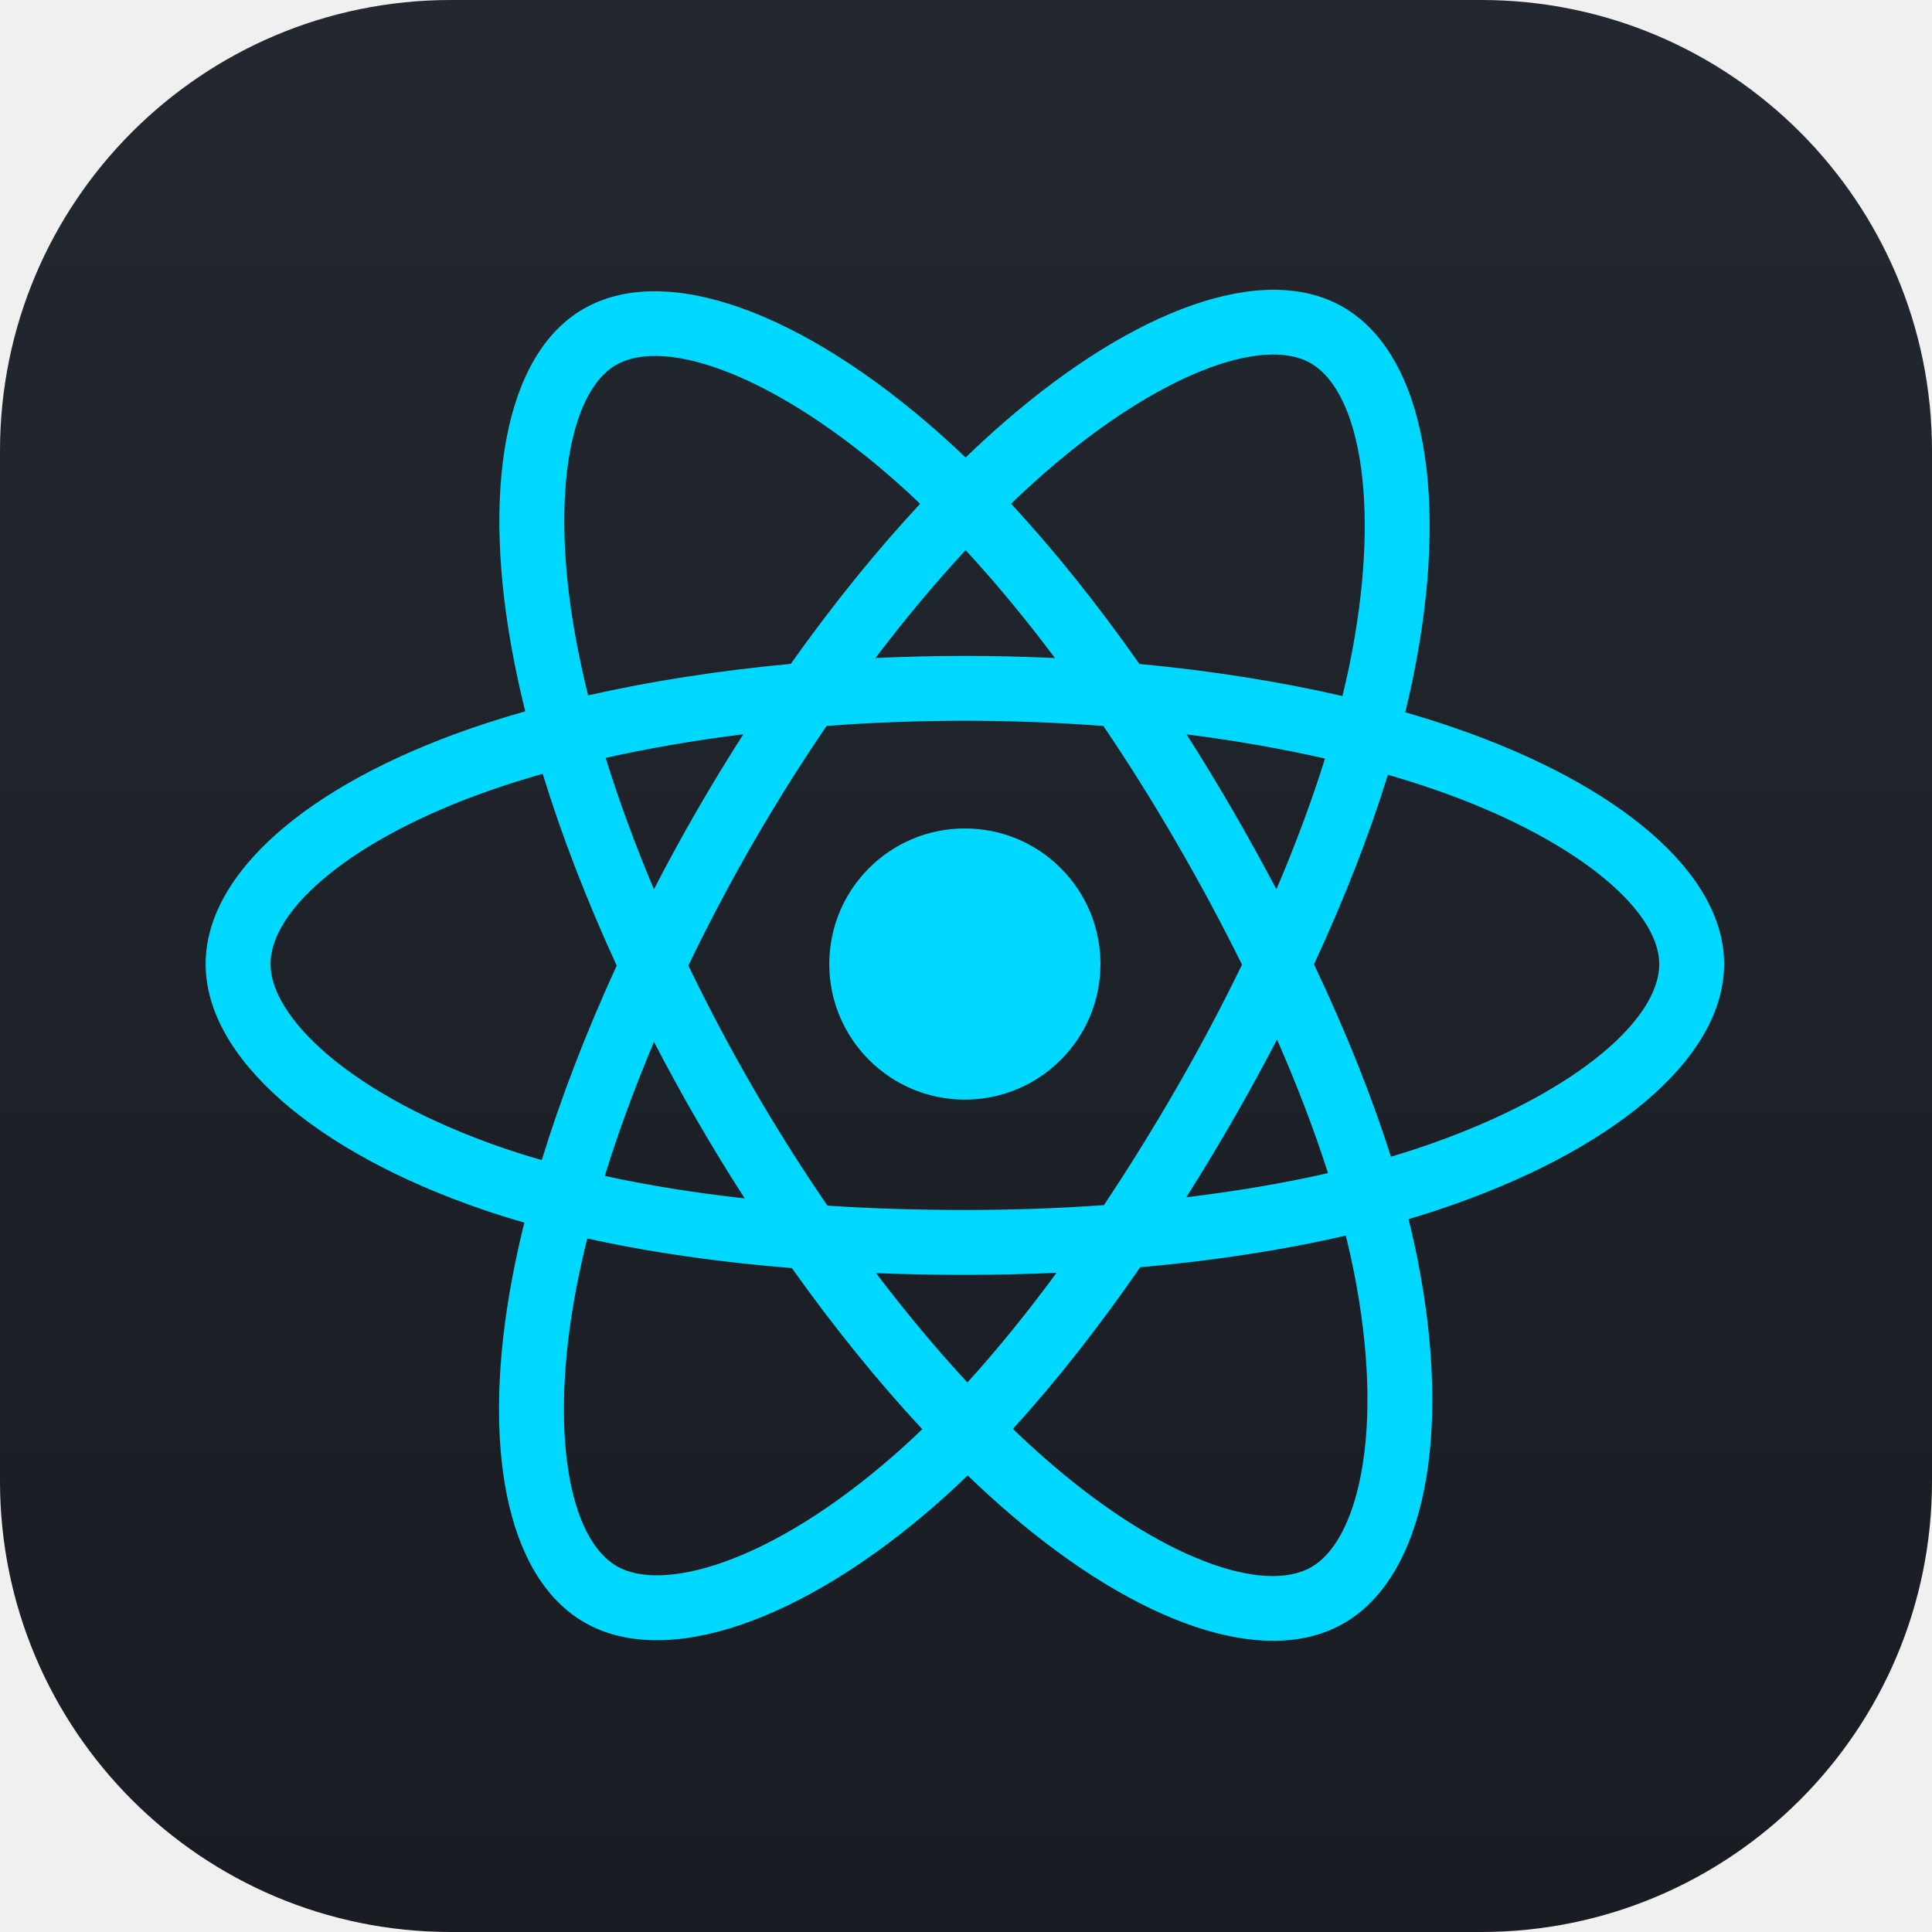
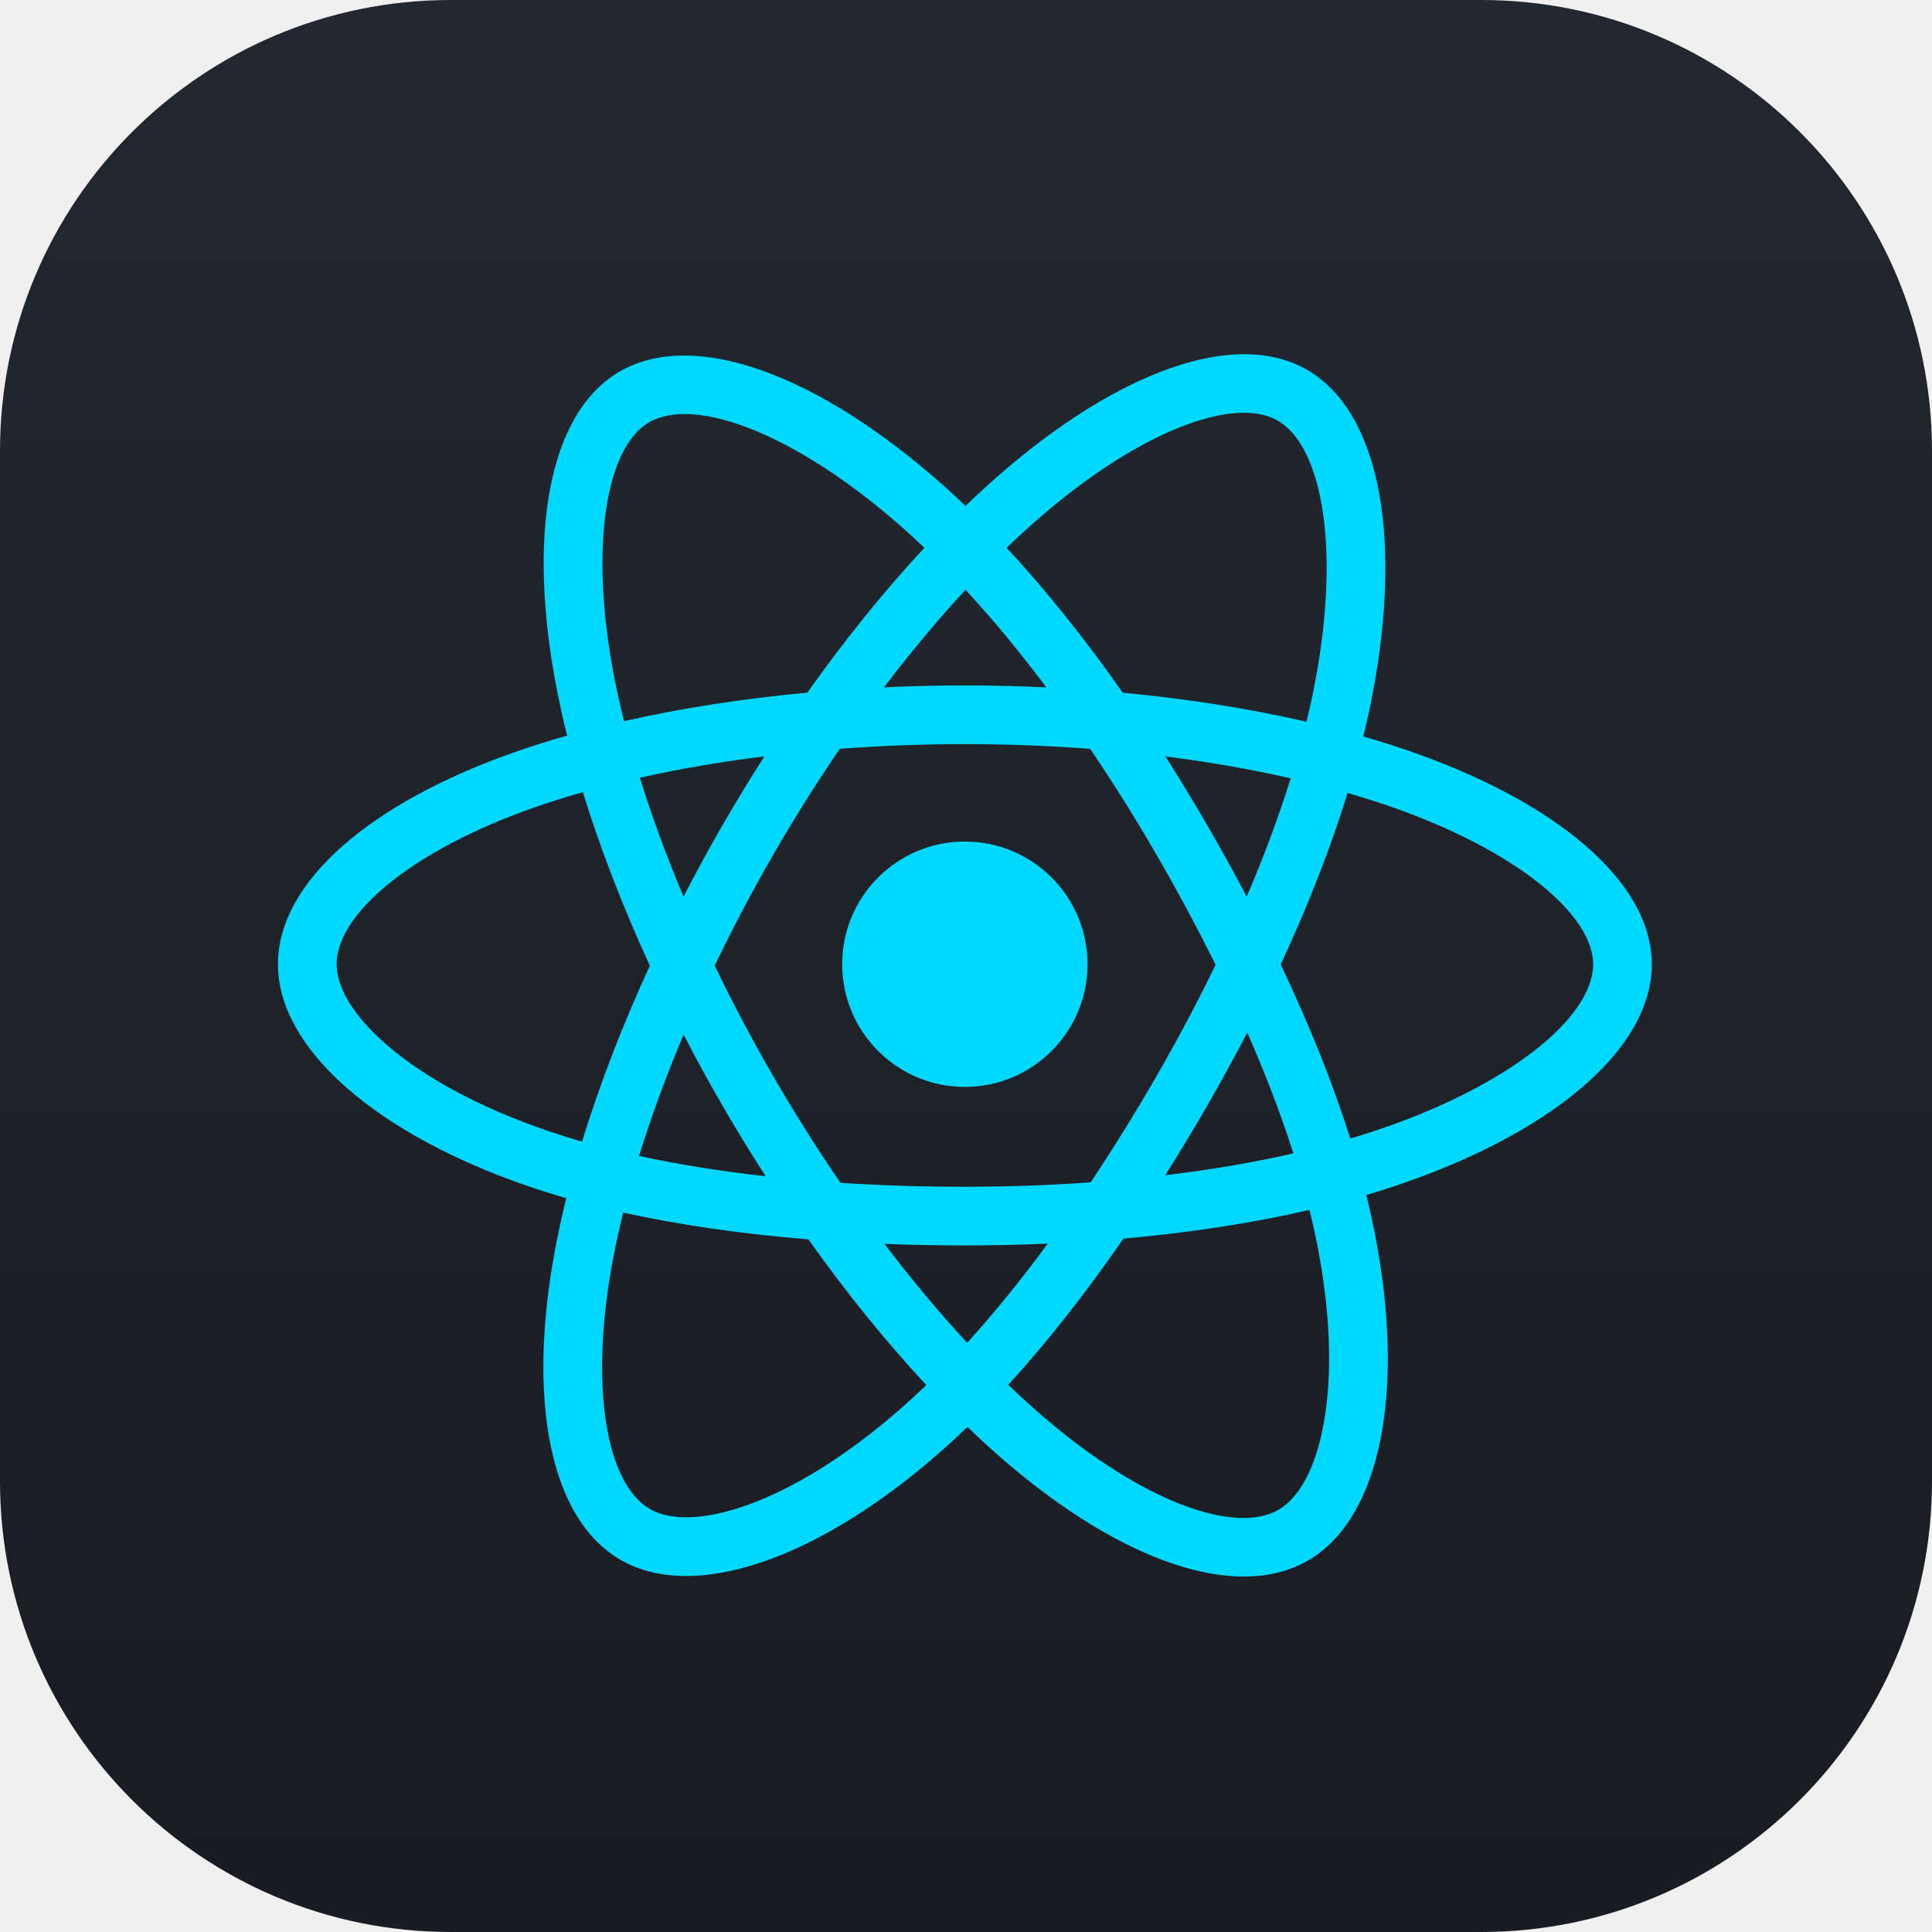
<svg xmlns="http://www.w3.org/2000/svg" width="60" height="60" viewBox="0 0 60 60" fill="none">
  <rect width="60" height="60" rx="14" fill="url(#paint0_linear_707_3326)" />
  <g clip-path="url(#clip0_707_3326)">
-     <path d="M45.159 22.599C44.657 22.427 44.151 22.267 43.641 22.121C43.727 21.771 43.806 21.425 43.876 21.085C45.025 15.507 44.274 11.013 41.708 9.534C39.248 8.115 35.224 9.594 31.161 13.131C30.761 13.48 30.369 13.839 29.987 14.208C29.731 13.963 29.47 13.722 29.205 13.486C24.947 9.705 20.678 8.112 18.115 9.596C15.657 11.018 14.93 15.243 15.964 20.529C16.067 21.053 16.183 21.574 16.312 22.091C15.708 22.263 15.125 22.446 14.567 22.64C9.574 24.381 6.386 27.109 6.386 29.939C6.386 32.861 9.809 35.793 15.009 37.57C15.431 37.714 15.856 37.847 16.284 37.969C16.145 38.526 16.022 39.088 15.914 39.652C14.928 44.847 15.698 48.972 18.149 50.385C20.681 51.846 24.93 50.345 29.068 46.728C29.403 46.434 29.732 46.132 30.052 45.821C30.466 46.221 30.891 46.608 31.327 46.984C35.335 50.433 39.293 51.826 41.742 50.408C44.271 48.944 45.093 44.513 44.026 39.122C43.942 38.699 43.848 38.279 43.743 37.861C44.042 37.773 44.335 37.682 44.62 37.587C50.026 35.796 53.544 32.9 53.544 29.939C53.544 27.099 50.252 24.352 45.159 22.599ZM43.987 35.675C43.729 35.76 43.464 35.843 43.195 35.923C42.598 34.033 41.792 32.024 40.807 29.949C41.747 27.922 42.522 25.939 43.102 24.062C43.584 24.201 44.052 24.349 44.504 24.504C48.867 26.006 51.529 28.227 51.529 29.939C51.529 31.762 48.655 34.128 43.987 35.675ZM42.05 39.513C42.522 41.897 42.589 44.052 42.276 45.737C41.996 47.251 41.431 48.26 40.732 48.664C39.246 49.525 36.068 48.407 32.641 45.457C32.235 45.108 31.84 44.747 31.455 44.376C32.784 42.922 34.112 41.233 35.408 39.357C37.688 39.154 39.841 38.824 41.795 38.372C41.889 38.75 41.974 39.131 42.05 39.513ZM22.463 48.516C21.011 49.029 19.855 49.043 19.156 48.64C17.668 47.782 17.05 44.47 17.893 40.028C17.994 39.503 18.108 38.981 18.238 38.462C20.169 38.89 22.307 39.197 24.592 39.382C25.897 41.218 27.264 42.906 28.641 44.384C28.348 44.667 28.049 44.943 27.742 45.211C25.913 46.81 24.079 47.945 22.463 48.516ZM15.661 35.664C13.361 34.878 11.463 33.856 10.161 32.742C8.991 31.74 8.401 30.746 8.401 29.939C8.401 28.222 10.961 26.031 15.23 24.543C15.749 24.362 16.291 24.192 16.854 24.032C17.444 25.951 18.218 27.958 19.152 29.988C18.206 32.047 17.421 34.086 16.825 36.028C16.434 35.916 16.046 35.795 15.661 35.664ZM17.941 20.142C17.055 15.613 17.643 12.197 19.125 11.339C20.702 10.426 24.191 11.728 27.868 14.993C28.108 15.206 28.343 15.424 28.575 15.646C27.205 17.117 25.852 18.792 24.558 20.617C22.34 20.823 20.217 21.153 18.265 21.595C18.145 21.114 18.037 20.629 17.941 20.142ZM38.283 25.165C37.822 24.369 37.344 23.583 36.849 22.807C38.353 22.997 39.795 23.25 41.149 23.558C40.742 24.861 40.236 26.223 39.64 27.619C39.204 26.792 38.752 25.974 38.283 25.165ZM29.988 17.086C30.917 18.092 31.847 19.216 32.763 20.436C30.906 20.348 29.046 20.348 27.189 20.435C28.105 19.226 29.044 18.104 29.988 17.086ZM21.639 25.179C21.176 25.982 20.732 26.795 20.308 27.618C19.721 26.226 19.219 24.858 18.809 23.537C20.155 23.236 21.59 22.99 23.085 22.803C22.584 23.584 22.102 24.376 21.639 25.179ZM23.128 37.218C21.583 37.045 20.127 36.812 18.782 36.519C19.198 35.174 19.711 33.777 20.31 32.356C20.736 33.18 21.182 33.993 21.647 34.796C22.125 35.621 22.619 36.429 23.128 37.218ZM30.043 42.934C29.088 41.904 28.136 40.764 27.206 39.538C28.109 39.574 29.029 39.592 29.965 39.592C30.926 39.592 31.876 39.57 32.812 39.528C31.893 40.776 30.966 41.918 30.043 42.934ZM39.659 32.283C40.289 33.72 40.82 35.11 41.242 36.432C39.875 36.744 38.399 36.995 36.843 37.182C37.342 36.391 37.824 35.591 38.291 34.782C38.765 33.959 39.221 33.126 39.659 32.283ZM36.546 33.776C35.831 35.017 35.077 36.234 34.284 37.426C32.846 37.528 31.406 37.578 29.965 37.577C28.497 37.577 27.07 37.532 25.695 37.442C24.881 36.253 24.112 35.034 23.39 33.787C22.672 32.546 22.001 31.279 21.378 29.987C21.999 28.695 22.668 27.427 23.384 26.185L23.384 26.186C24.1 24.944 24.863 23.729 25.671 22.545C27.073 22.439 28.511 22.384 29.965 22.384C31.425 22.384 32.865 22.44 34.267 22.547C35.067 23.729 35.825 24.939 36.539 26.175C37.258 27.413 37.936 28.675 38.572 29.958C37.942 31.254 37.266 32.528 36.546 33.776ZM40.702 11.279C42.281 12.19 42.895 15.862 41.903 20.678C41.839 20.986 41.768 21.299 41.691 21.616C39.734 21.165 37.61 20.829 35.385 20.62C34.09 18.775 32.747 17.097 31.399 15.645C31.752 15.304 32.114 14.973 32.484 14.65C35.965 11.62 39.219 10.424 40.702 11.279ZM29.965 25.728C32.291 25.728 34.176 27.613 34.176 29.939C34.176 32.264 32.291 34.15 29.965 34.15C27.639 34.15 25.754 32.264 25.754 29.939C25.754 27.613 27.639 25.728 29.965 25.728Z" fill="#00D8FF" />
+     <path d="M43.712 23.304C43.258 23.148 42.8 23.004 42.339 22.871C42.416 22.555 42.488 22.242 42.551 21.934C43.591 16.887 42.911 12.822 40.589 11.483C38.364 10.2 34.723 11.538 31.047 14.737C30.685 15.053 30.331 15.378 29.985 15.712C29.753 15.49 29.517 15.272 29.278 15.059C25.425 11.638 21.563 10.196 19.244 11.539C17.02 12.826 16.361 16.648 17.297 21.431C17.39 21.905 17.496 22.376 17.613 22.845C17.066 23 16.539 23.165 16.034 23.341C11.516 24.916 8.632 27.384 8.632 29.945C8.632 32.589 11.729 35.241 16.434 36.849C16.815 36.979 17.2 37.099 17.587 37.21C17.461 37.714 17.35 38.222 17.252 38.733C16.36 43.433 17.057 47.165 19.274 48.444C21.565 49.765 25.41 48.407 29.153 45.135C29.457 44.869 29.754 44.595 30.044 44.314C30.418 44.676 30.803 45.027 31.197 45.367C34.823 48.487 38.405 49.747 40.62 48.464C42.909 47.139 43.653 43.13 42.687 38.253C42.611 37.871 42.526 37.491 42.431 37.113C42.701 37.033 42.966 36.95 43.224 36.865C48.116 35.244 51.298 32.624 51.298 29.945C51.298 27.375 48.32 24.89 43.712 23.304ZM42.651 35.135C42.418 35.212 42.179 35.286 41.935 35.359C41.395 33.649 40.666 31.832 39.774 29.953C40.625 28.12 41.326 26.326 41.851 24.627C42.287 24.754 42.711 24.887 43.119 25.027C47.067 26.387 49.476 28.396 49.476 29.945C49.476 31.594 46.875 33.735 42.651 35.135ZM40.899 38.607C41.326 40.764 41.387 42.714 41.104 44.238C40.85 45.608 40.339 46.521 39.707 46.887C38.362 47.665 35.487 46.654 32.386 43.985C32.019 43.669 31.661 43.343 31.313 43.007C32.515 41.692 33.717 40.163 34.889 38.466C36.952 38.283 38.901 37.983 40.668 37.575C40.753 37.917 40.83 38.261 40.899 38.607ZM23.178 46.752C21.864 47.216 20.818 47.23 20.185 46.865C18.839 46.089 18.28 43.092 19.043 39.073C19.134 38.598 19.238 38.126 19.354 37.657C21.102 38.043 23.037 38.321 25.104 38.489C26.285 40.15 27.521 41.677 28.767 43.014C28.502 43.27 28.231 43.52 27.954 43.763C26.298 45.209 24.64 46.236 23.178 46.752ZM17.023 35.124C14.943 34.413 13.225 33.489 12.047 32.481C10.989 31.575 10.454 30.675 10.454 29.945C10.454 28.391 12.771 26.409 16.634 25.062C17.103 24.899 17.593 24.745 18.102 24.6C18.636 26.337 19.337 28.153 20.182 29.989C19.326 31.852 18.615 33.697 18.076 35.454C17.723 35.353 17.372 35.243 17.023 35.124ZM19.086 21.081C18.284 16.983 18.817 13.892 20.157 13.116C21.584 12.29 24.741 13.468 28.068 16.422C28.285 16.615 28.498 16.812 28.708 17.013C27.468 18.344 26.243 19.86 25.073 21.511C23.066 21.697 21.146 21.996 19.38 22.396C19.271 21.96 19.173 21.522 19.086 21.081ZM37.491 25.626C37.074 24.905 36.641 24.194 36.193 23.492C37.555 23.664 38.859 23.893 40.084 24.172C39.716 25.351 39.258 26.583 38.718 27.846C38.324 27.098 37.915 26.358 37.491 25.626ZM29.985 18.316C30.826 19.227 31.668 20.243 32.496 21.347C30.816 21.267 29.134 21.267 27.453 21.346C28.282 20.253 29.132 19.237 29.985 18.316ZM22.432 25.638C22.013 26.364 21.612 27.1 21.227 27.845C20.697 26.586 20.243 25.348 19.872 24.153C21.089 23.88 22.387 23.658 23.74 23.489C23.287 24.195 22.851 24.912 22.432 25.638ZM23.779 36.53C22.381 36.374 21.064 36.163 19.847 35.898C20.223 34.681 20.687 33.417 21.23 32.132C21.615 32.877 22.019 33.613 22.439 34.339C22.871 35.086 23.319 35.817 23.779 36.53ZM30.036 41.702C29.172 40.77 28.31 39.739 27.469 38.63C28.286 38.662 29.118 38.678 29.965 38.678C30.835 38.678 31.694 38.659 32.54 38.621C31.71 39.75 30.871 40.783 30.036 41.702ZM38.735 32.066C39.306 33.366 39.786 34.623 40.168 35.819C38.931 36.102 37.595 36.329 36.188 36.498C36.639 35.783 37.076 35.059 37.498 34.327C37.927 33.582 38.34 32.828 38.735 32.066ZM35.919 33.416C35.273 34.539 34.59 35.64 33.872 36.718C32.572 36.811 31.269 36.856 29.965 36.856C28.637 36.856 27.346 36.814 26.102 36.734C25.365 35.658 24.67 34.554 24.016 33.426C23.366 32.303 22.759 31.157 22.196 29.988C22.758 28.819 23.363 27.672 24.011 26.549L24.011 26.549C24.659 25.425 25.349 24.326 26.08 23.255C27.349 23.159 28.65 23.109 29.965 23.109C31.286 23.109 32.589 23.16 33.857 23.256C34.581 24.326 35.267 25.421 35.913 26.539C36.563 27.66 37.177 28.802 37.752 29.962C37.182 31.135 36.571 32.287 35.919 33.416ZM39.679 13.062C41.108 13.886 41.663 17.209 40.766 21.566C40.708 21.844 40.644 22.128 40.574 22.415C38.804 22.006 36.882 21.702 34.869 21.513C33.697 19.844 32.482 18.326 31.262 17.012C31.582 16.704 31.909 16.404 32.244 16.112C35.394 13.371 38.338 12.289 39.679 13.062ZM29.965 26.135C32.069 26.135 33.775 27.84 33.775 29.945C33.775 32.049 32.069 33.755 29.965 33.755C27.861 33.755 26.155 32.049 26.155 29.945C26.155 27.84 27.861 26.135 29.965 26.135Z" fill="#00D8FF" />
  </g>
  <defs>
    <linearGradient id="paint0_linear_707_3326" x1="30" y1="0" x2="30" y2="60" gradientUnits="userSpaceOnUse">
      <stop stop-color="#23272F" />
      <stop offset="1" stop-color="#191C22" />
    </linearGradient>
    <clipPath id="clip0_707_3326">
-       <rect width="47.158" height="42" fill="white" transform="translate(6.38599 9)" />
+       <rect width="42.667" height="38" fill="white" transform="translate(8.63159 11)" />
    </clipPath>
  </defs>
</svg>
